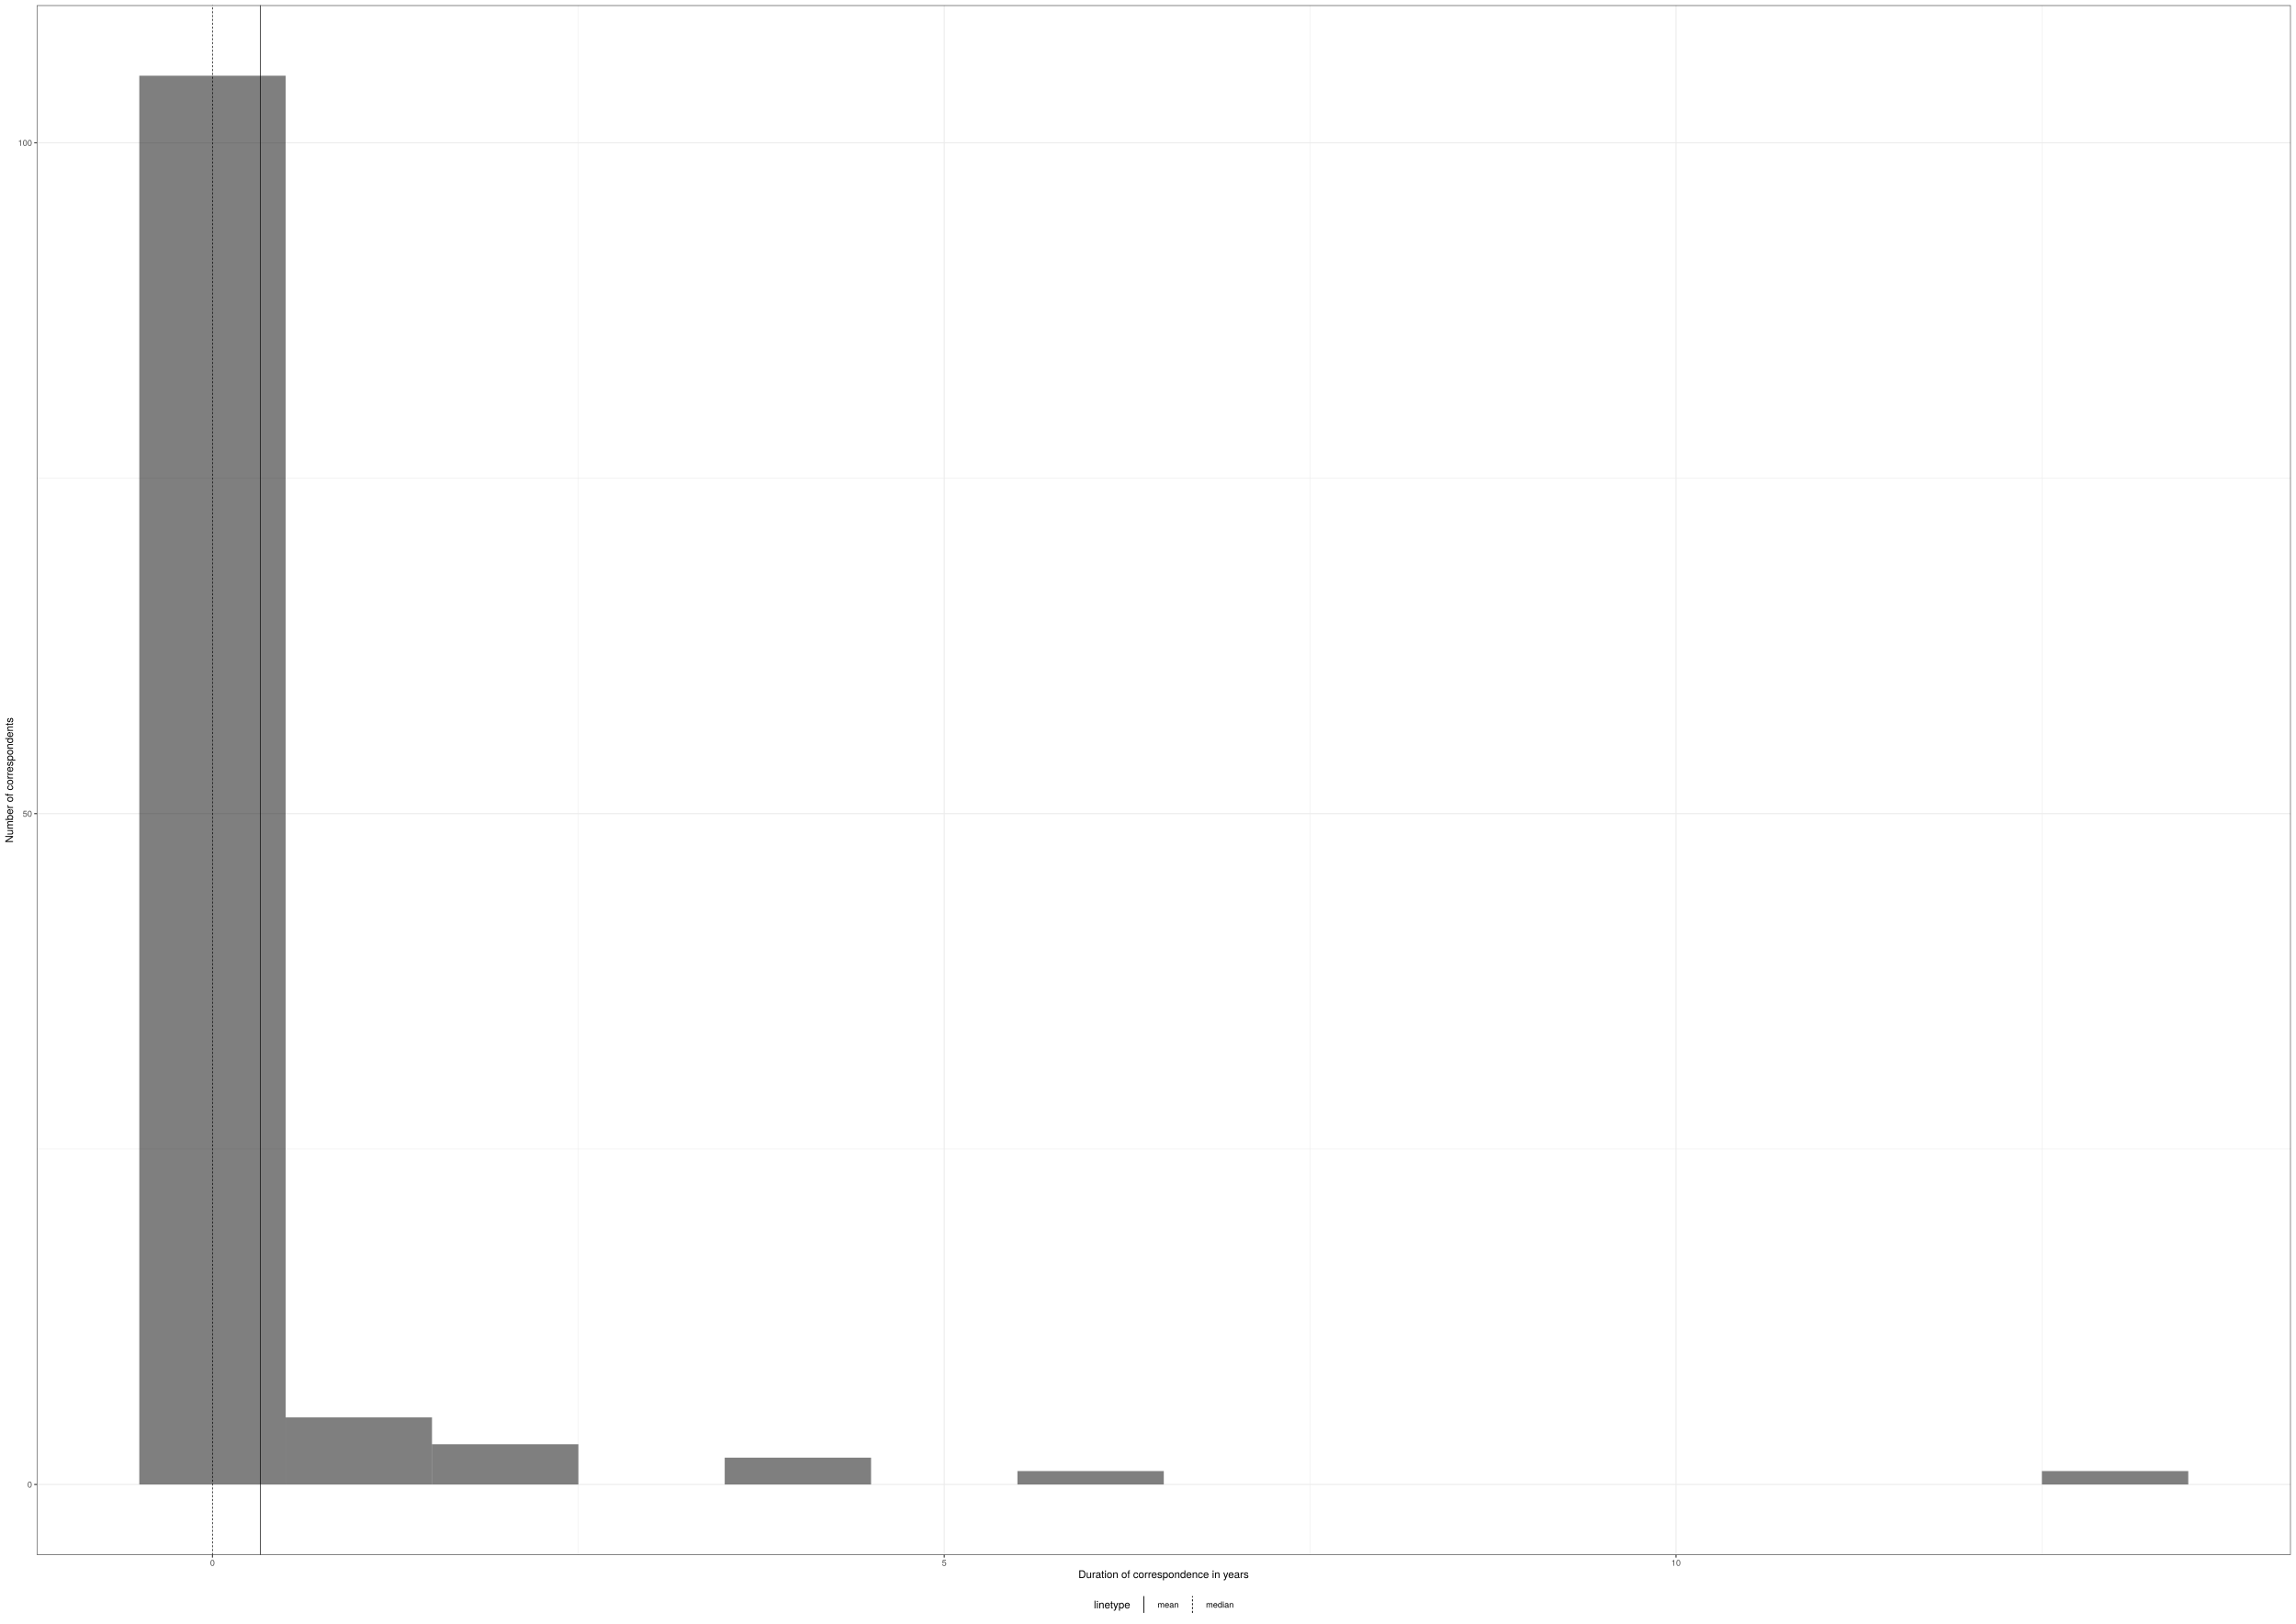
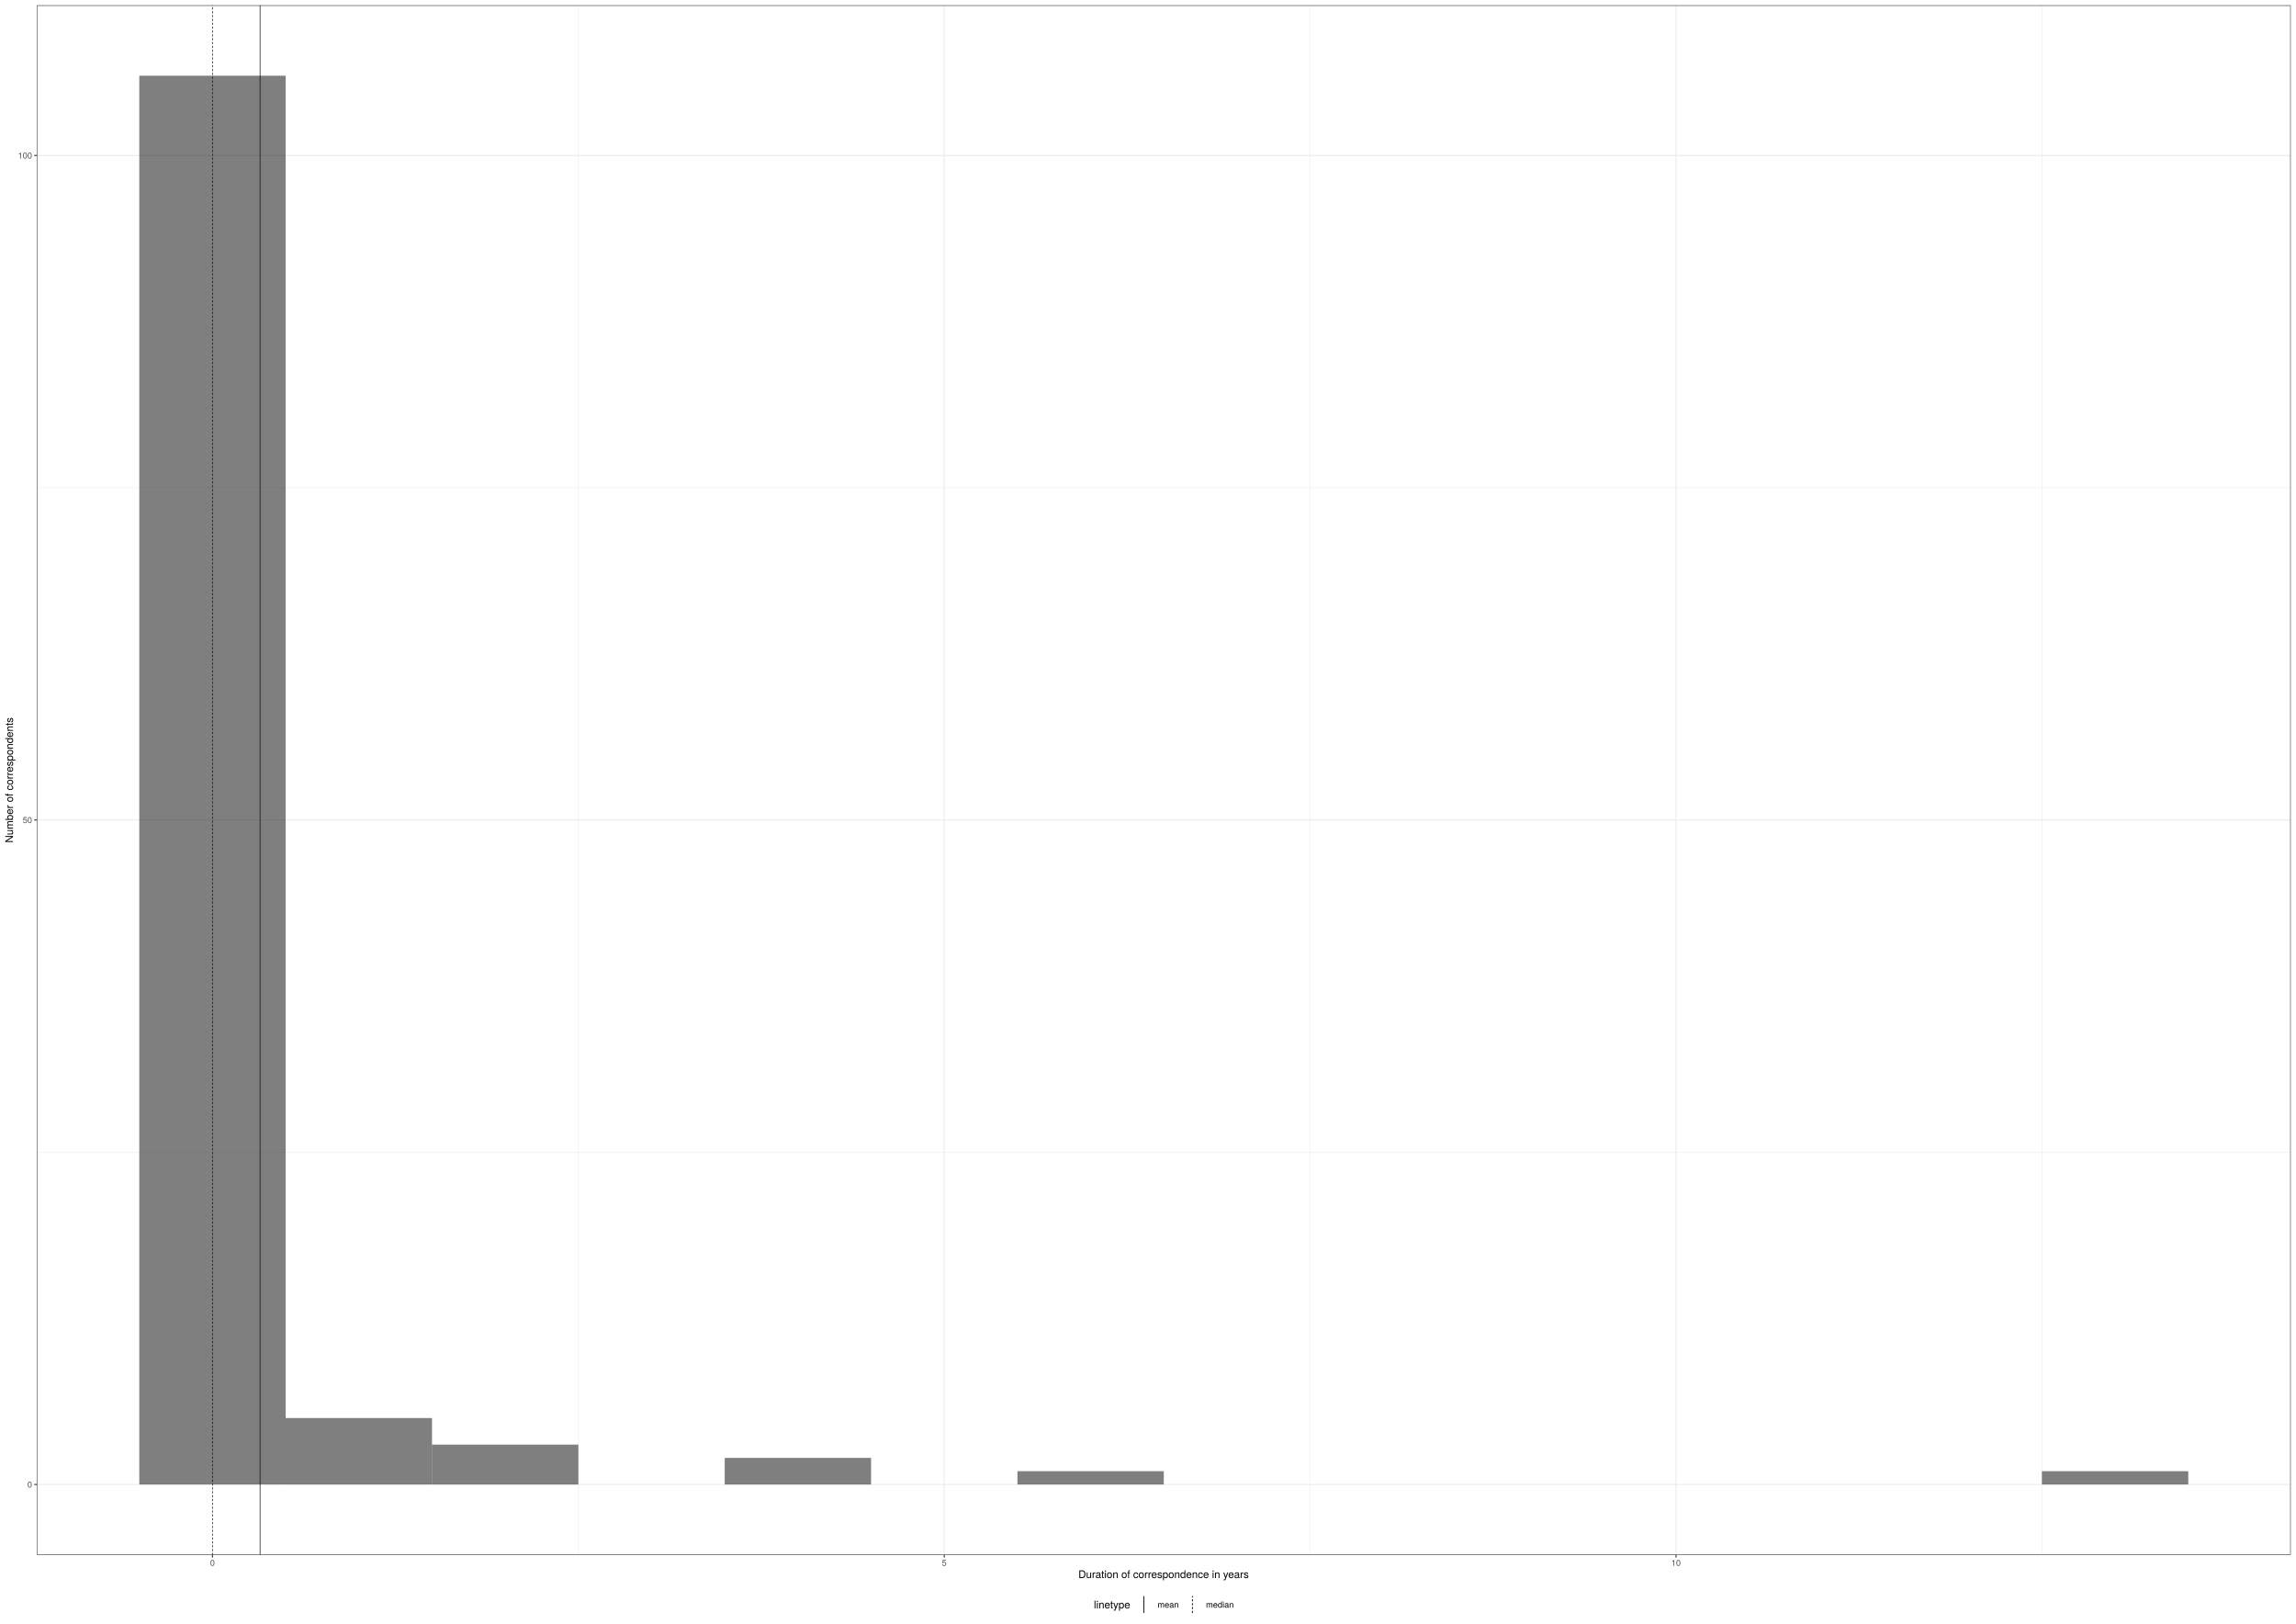
<svg xmlns="http://www.w3.org/2000/svg" viewBox="0 0 2383.20 1684.80">
  <defs>
    <style type="text/css">
    line, polyline, polygon, path, rect, circle {
      fill: none;
      stroke: #000000;
      stroke-linecap: round;
      stroke-linejoin: round;
      stroke-miterlimit: 10.00;
    }
  </style>
  </defs>
  <rect width="100%" height="100%" style="stroke: none; fill: #FFFFFF;" />
  <rect x="0.00" y="0.00" width="2383.20" height="1684.80" style="stroke-width: 1.07; stroke: #FFFFFF; fill: #FFFFFF;" />
  <defs>
    <clipPath id="cpMzguMjV8MjM3Ny43MnwxNjEzLjcwfDUuNDg=">
      <rect x="38.25" y="5.48" width="2339.47" height="1608.22" />
    </clipPath>
  </defs>
  <rect x="38.25" y="5.48" width="2339.47" height="1608.22" style="stroke-width: 1.07; stroke: none; fill: #FFFFFF;" clip-path="url(#cpMzguMjV8MjM3Ny43MnwxNjEzLjcwfDUuNDg=)" />
-   <polyline points="38.25,1192.50 2377.72,1192.50 " style="stroke-width: 0.53; stroke: #EBEBEB; stroke-linecap: butt;" clip-path="url(#cpMzguMjV8MjM3Ny43MnwxNjEzLjcwfDUuNDg=)" />
-   <polyline points="38.25,496.30 2377.72,496.30 " style="stroke-width: 0.53; stroke: #EBEBEB; stroke-linecap: butt;" clip-path="url(#cpMzguMjV8MjM3Ny43MnwxNjEzLjcwfDUuNDg=)" />
+   <polyline points="38.25,1195.78 2377.72,1195.78 " style="stroke-width: 0.53; stroke: #EBEBEB; stroke-linecap: butt;" clip-path="url(#cpMzguMjV8MjM3Ny43MnwxNjEzLjcwfDUuNDg=)" />
+   <polyline points="38.25,506.15 2377.72,506.15 " style="stroke-width: 0.53; stroke: #EBEBEB; stroke-linecap: butt;" clip-path="url(#cpMzguMjV8MjM3Ny43MnwxNjEzLjcwfDUuNDg=)" />
  <polyline points="600.33,1613.70 600.33,5.48 " style="stroke-width: 0.53; stroke: #EBEBEB; stroke-linecap: butt;" clip-path="url(#cpMzguMjV8MjM3Ny43MnwxNjEzLjcwfDUuNDg=)" />
  <polyline points="1359.90,1613.70 1359.90,5.48 " style="stroke-width: 0.53; stroke: #EBEBEB; stroke-linecap: butt;" clip-path="url(#cpMzguMjV8MjM3Ny43MnwxNjEzLjcwfDUuNDg=)" />
  <polyline points="2119.47,1613.70 2119.47,5.48 " style="stroke-width: 0.53; stroke: #EBEBEB; stroke-linecap: butt;" clip-path="url(#cpMzguMjV8MjM3Ny43MnwxNjEzLjcwfDUuNDg=)" />
  <polyline points="38.25,1540.60 2377.72,1540.60 " style="stroke-width: 1.07; stroke: #EBEBEB; stroke-linecap: butt;" clip-path="url(#cpMzguMjV8MjM3Ny43MnwxNjEzLjcwfDUuNDg=)" />
-   <polyline points="38.25,844.40 2377.72,844.40 " style="stroke-width: 1.07; stroke: #EBEBEB; stroke-linecap: butt;" clip-path="url(#cpMzguMjV8MjM3Ny43MnwxNjEzLjcwfDUuNDg=)" />
-   <polyline points="38.25,148.20 2377.72,148.20 " style="stroke-width: 1.07; stroke: #EBEBEB; stroke-linecap: butt;" clip-path="url(#cpMzguMjV8MjM3Ny43MnwxNjEzLjcwfDUuNDg=)" />
+   <polyline points="38.25,850.97 2377.72,850.97 " style="stroke-width: 1.07; stroke: #EBEBEB; stroke-linecap: butt;" clip-path="url(#cpMzguMjV8MjM3Ny43MnwxNjEzLjcwfDUuNDg=)" />
+   <polyline points="38.25,161.34 2377.72,161.34 " style="stroke-width: 1.07; stroke: #EBEBEB; stroke-linecap: butt;" clip-path="url(#cpMzguMjV8MjM3Ny43MnwxNjEzLjcwfDUuNDg=)" />
  <polyline points="220.54,1613.70 220.54,5.48 " style="stroke-width: 1.07; stroke: #EBEBEB; stroke-linecap: butt;" clip-path="url(#cpMzguMjV8MjM3Ny43MnwxNjEzLjcwfDUuNDg=)" />
  <polyline points="980.11,1613.70 980.11,5.48 " style="stroke-width: 1.07; stroke: #EBEBEB; stroke-linecap: butt;" clip-path="url(#cpMzguMjV8MjM3Ny43MnwxNjEzLjcwfDUuNDg=)" />
  <polyline points="1739.68,1613.70 1739.68,5.48 " style="stroke-width: 1.07; stroke: #EBEBEB; stroke-linecap: butt;" clip-path="url(#cpMzguMjV8MjM3Ny43MnwxNjEzLjcwfDUuNDg=)" />
  <rect x="144.59" y="78.58" width="151.91" height="1462.02" style="stroke-width: 1.07; stroke: none; stroke-linecap: square; stroke-linejoin: miter; fill: #000000; fill-opacity: 0.50;" clip-path="url(#cpMzguMjV8MjM3Ny43MnwxNjEzLjcwfDUuNDg=)" />
-   <rect x="296.50" y="1470.98" width="151.91" height="69.62" style="stroke-width: 1.07; stroke: none; stroke-linecap: square; stroke-linejoin: miter; fill: #000000; fill-opacity: 0.50;" clip-path="url(#cpMzguMjV8MjM3Ny43MnwxNjEzLjcwfDUuNDg=)" />
-   <rect x="448.41" y="1498.83" width="151.91" height="41.77" style="stroke-width: 1.07; stroke: none; stroke-linecap: square; stroke-linejoin: miter; fill: #000000; fill-opacity: 0.50;" clip-path="url(#cpMzguMjV8MjM3Ny43MnwxNjEzLjcwfDUuNDg=)" />
+   <rect x="296.50" y="1471.64" width="151.91" height="68.96" style="stroke-width: 1.07; stroke: none; stroke-linecap: square; stroke-linejoin: miter; fill: #000000; fill-opacity: 0.50;" clip-path="url(#cpMzguMjV8MjM3Ny43MnwxNjEzLjcwfDUuNDg=)" />
+   <rect x="448.41" y="1499.22" width="151.91" height="41.38" style="stroke-width: 1.07; stroke: none; stroke-linecap: square; stroke-linejoin: miter; fill: #000000; fill-opacity: 0.50;" clip-path="url(#cpMzguMjV8MjM3Ny43MnwxNjEzLjcwfDUuNDg=)" />
  <rect x="600.33" y="1540.60" width="151.91" height="0.00" style="stroke-width: 1.07; stroke: none; stroke-linecap: square; stroke-linejoin: miter; fill: #000000; fill-opacity: 0.50;" clip-path="url(#cpMzguMjV8MjM3Ny43MnwxNjEzLjcwfDUuNDg=)" />
-   <rect x="752.24" y="1512.75" width="151.91" height="27.85" style="stroke-width: 1.07; stroke: none; stroke-linecap: square; stroke-linejoin: miter; fill: #000000; fill-opacity: 0.50;" clip-path="url(#cpMzguMjV8MjM3Ny43MnwxNjEzLjcwfDUuNDg=)" />
+   <rect x="752.24" y="1513.01" width="151.91" height="27.59" style="stroke-width: 1.07; stroke: none; stroke-linecap: square; stroke-linejoin: miter; fill: #000000; fill-opacity: 0.50;" clip-path="url(#cpMzguMjV8MjM3Ny43MnwxNjEzLjcwfDUuNDg=)" />
  <rect x="904.16" y="1540.60" width="151.91" height="0.00" style="stroke-width: 1.07; stroke: none; stroke-linecap: square; stroke-linejoin: miter; fill: #000000; fill-opacity: 0.50;" clip-path="url(#cpMzguMjV8MjM3Ny43MnwxNjEzLjcwfDUuNDg=)" />
-   <rect x="1056.07" y="1526.68" width="151.91" height="13.92" style="stroke-width: 1.07; stroke: none; stroke-linecap: square; stroke-linejoin: miter; fill: #000000; fill-opacity: 0.50;" clip-path="url(#cpMzguMjV8MjM3Ny43MnwxNjEzLjcwfDUuNDg=)" />
+   <rect x="1056.07" y="1526.81" width="151.91" height="13.79" style="stroke-width: 1.07; stroke: none; stroke-linecap: square; stroke-linejoin: miter; fill: #000000; fill-opacity: 0.50;" clip-path="url(#cpMzguMjV8MjM3Ny43MnwxNjEzLjcwfDUuNDg=)" />
  <rect x="1207.98" y="1540.60" width="151.91" height="0.00" style="stroke-width: 1.07; stroke: none; stroke-linecap: square; stroke-linejoin: miter; fill: #000000; fill-opacity: 0.50;" clip-path="url(#cpMzguMjV8MjM3Ny43MnwxNjEzLjcwfDUuNDg=)" />
  <rect x="1359.90" y="1540.60" width="151.91" height="0.00" style="stroke-width: 1.07; stroke: none; stroke-linecap: square; stroke-linejoin: miter; fill: #000000; fill-opacity: 0.50;" clip-path="url(#cpMzguMjV8MjM3Ny43MnwxNjEzLjcwfDUuNDg=)" />
  <rect x="1511.81" y="1540.60" width="151.91" height="0.00" style="stroke-width: 1.07; stroke: none; stroke-linecap: square; stroke-linejoin: miter; fill: #000000; fill-opacity: 0.50;" clip-path="url(#cpMzguMjV8MjM3Ny43MnwxNjEzLjcwfDUuNDg=)" />
  <rect x="1663.73" y="1540.60" width="151.91" height="0.00" style="stroke-width: 1.07; stroke: none; stroke-linecap: square; stroke-linejoin: miter; fill: #000000; fill-opacity: 0.50;" clip-path="url(#cpMzguMjV8MjM3Ny43MnwxNjEzLjcwfDUuNDg=)" />
  <rect x="1815.64" y="1540.60" width="151.91" height="0.00" style="stroke-width: 1.07; stroke: none; stroke-linecap: square; stroke-linejoin: miter; fill: #000000; fill-opacity: 0.50;" clip-path="url(#cpMzguMjV8MjM3Ny43MnwxNjEzLjcwfDUuNDg=)" />
  <rect x="1967.55" y="1540.60" width="151.91" height="0.00" style="stroke-width: 1.07; stroke: none; stroke-linecap: square; stroke-linejoin: miter; fill: #000000; fill-opacity: 0.50;" clip-path="url(#cpMzguMjV8MjM3Ny43MnwxNjEzLjcwfDUuNDg=)" />
-   <rect x="2119.47" y="1526.68" width="151.91" height="13.92" style="stroke-width: 1.07; stroke: none; stroke-linecap: square; stroke-linejoin: miter; fill: #000000; fill-opacity: 0.50;" clip-path="url(#cpMzguMjV8MjM3Ny43MnwxNjEzLjcwfDUuNDg=)" />
-   <line x1="270.34" y1="1613.70" x2="270.34" y2="5.48" style="stroke-width: 0.64; stroke-linecap: butt;" clip-path="url(#cpMzguMjV8MjM3Ny43MnwxNjEzLjcwfDUuNDg=)" />
+   <rect x="2119.47" y="1526.81" width="151.91" height="13.79" style="stroke-width: 1.07; stroke: none; stroke-linecap: square; stroke-linejoin: miter; fill: #000000; fill-opacity: 0.50;" clip-path="url(#cpMzguMjV8MjM3Ny43MnwxNjEzLjcwfDUuNDg=)" />
+   <line x1="269.92" y1="1613.70" x2="269.92" y2="5.48" style="stroke-width: 0.64; stroke-linecap: butt;" clip-path="url(#cpMzguMjV8MjM3Ny43MnwxNjEzLjcwfDUuNDg=)" />
  <line x1="220.54" y1="1613.70" x2="220.54" y2="5.48" style="stroke-width: 0.64; stroke-dasharray: 2.00,2.00; stroke-linecap: butt;" clip-path="url(#cpMzguMjV8MjM3Ny43MnwxNjEzLjcwfDUuNDg=)" />
  <rect x="38.25" y="5.48" width="2339.47" height="1608.22" style="stroke-width: 1.07; stroke: #333333;" clip-path="url(#cpMzguMjV8MjM3Ny43MnwxNjEzLjcwfDUuNDg=)" />
  <defs>
    <clipPath id="cpMC4wMHwyMzgzLjIwfDE2ODQuODB8MC4wMA==">
      <rect x="0.00" y="0.00" width="2383.20" height="1684.80" />
    </clipPath>
  </defs>
  <g clip-path="url(#cpMC4wMHwyMzgzLjIwfDE2ODQuODB8MC4wMA==)">
    <text x="28.42" y="1543.81" style="font-size: 8.80px; fill: #4D4D4D; font-family: TeX Gyre Heros;" textLength="4.89px" lengthAdjust="spacingAndGlyphs">0</text>
  </g>
  <g clip-path="url(#cpMC4wMHwyMzgzLjIwfDE2ODQuODB8MC4wMA==)">
-     <text x="23.53" y="847.61" style="font-size: 8.80px; fill: #4D4D4D; font-family: TeX Gyre Heros;" textLength="9.79px" lengthAdjust="spacingAndGlyphs">50</text>
+     <text x="23.53" y="854.18" style="font-size: 8.80px; fill: #4D4D4D; font-family: TeX Gyre Heros;" textLength="9.79px" lengthAdjust="spacingAndGlyphs">50</text>
  </g>
  <g clip-path="url(#cpMC4wMHwyMzgzLjIwfDE2ODQuODB8MC4wMA==)">
-     <text x="18.64" y="151.41" style="font-size: 8.80px; fill: #4D4D4D; font-family: TeX Gyre Heros;" textLength="14.68px" lengthAdjust="spacingAndGlyphs">100</text>
+     <text x="18.64" y="164.54" style="font-size: 8.80px; fill: #4D4D4D; font-family: TeX Gyre Heros;" textLength="14.68px" lengthAdjust="spacingAndGlyphs">100</text>
  </g>
  <polyline points="35.51,1540.60 38.25,1540.60 " style="stroke-width: 1.07; stroke: #333333; stroke-linecap: butt;" clip-path="url(#cpMC4wMHwyMzgzLjIwfDE2ODQuODB8MC4wMA==)" />
-   <polyline points="35.51,844.40 38.25,844.40 " style="stroke-width: 1.07; stroke: #333333; stroke-linecap: butt;" clip-path="url(#cpMC4wMHwyMzgzLjIwfDE2ODQuODB8MC4wMA==)" />
-   <polyline points="35.51,148.20 38.25,148.20 " style="stroke-width: 1.07; stroke: #333333; stroke-linecap: butt;" clip-path="url(#cpMC4wMHwyMzgzLjIwfDE2ODQuODB8MC4wMA==)" />
+   <polyline points="35.51,850.97 38.25,850.97 " style="stroke-width: 1.07; stroke: #333333; stroke-linecap: butt;" clip-path="url(#cpMC4wMHwyMzgzLjIwfDE2ODQuODB8MC4wMA==)" />
+   <polyline points="35.51,161.34 38.25,161.34 " style="stroke-width: 1.07; stroke: #333333; stroke-linecap: butt;" clip-path="url(#cpMC4wMHwyMzgzLjIwfDE2ODQuODB8MC4wMA==)" />
  <polyline points="220.54,1616.44 220.54,1613.70 " style="stroke-width: 1.07; stroke: #333333; stroke-linecap: butt;" clip-path="url(#cpMC4wMHwyMzgzLjIwfDE2ODQuODB8MC4wMA==)" />
  <polyline points="980.11,1616.44 980.11,1613.70 " style="stroke-width: 1.07; stroke: #333333; stroke-linecap: butt;" clip-path="url(#cpMC4wMHwyMzgzLjIwfDE2ODQuODB8MC4wMA==)" />
  <polyline points="1739.68,1616.44 1739.68,1613.70 " style="stroke-width: 1.07; stroke: #333333; stroke-linecap: butt;" clip-path="url(#cpMC4wMHwyMzgzLjIwfDE2ODQuODB8MC4wMA==)" />
  <g clip-path="url(#cpMC4wMHwyMzgzLjIwfDE2ODQuODB8MC4wMA==)">
    <text x="218.10" y="1625.05" style="font-size: 8.80px; fill: #4D4D4D; font-family: TeX Gyre Heros;" textLength="4.89px" lengthAdjust="spacingAndGlyphs">0</text>
  </g>
  <g clip-path="url(#cpMC4wMHwyMzgzLjIwfDE2ODQuODB8MC4wMA==)">
    <text x="977.67" y="1625.05" style="font-size: 8.80px; fill: #4D4D4D; font-family: TeX Gyre Heros;" textLength="4.89px" lengthAdjust="spacingAndGlyphs">5</text>
  </g>
  <g clip-path="url(#cpMC4wMHwyMzgzLjIwfDE2ODQuODB8MC4wMA==)">
    <text x="1734.79" y="1625.05" style="font-size: 8.80px; fill: #4D4D4D; font-family: TeX Gyre Heros;" textLength="9.79px" lengthAdjust="spacingAndGlyphs">10</text>
  </g>
  <g clip-path="url(#cpMC4wMHwyMzgzLjIwfDE2ODQuODB8MC4wMA==)">
    <text x="1119.33" y="1637.72" style="font-size: 11.00px; font-family: TeX Gyre Heros;" textLength="177.30px" lengthAdjust="spacingAndGlyphs">Duration of correspondence in years</text>
  </g>
  <g clip-path="url(#cpMC4wMHwyMzgzLjIwfDE2ODQuODB8MC4wMA==)">
    <text transform="translate(13.50,874.70) rotate(-90)" style="font-size: 11.00px; font-family: TeX Gyre Heros;" textLength="130.22px" lengthAdjust="spacingAndGlyphs">Number of correspondents</text>
  </g>
  <rect x="1129.88" y="1651.08" width="156.21" height="28.24" style="stroke-width: 1.07; stroke: none; fill: #FFFFFF;" clip-path="url(#cpMC4wMHwyMzgzLjIwfDE2ODQuODB8MC4wMA==)" />
  <g clip-path="url(#cpMC4wMHwyMzgzLjIwfDE2ODQuODB8MC4wMA==)">
    <text x="1135.36" y="1669.21" style="font-size: 11.00px; font-family: TeX Gyre Heros;" textLength="37.91px" lengthAdjust="spacingAndGlyphs">linetype</text>
  </g>
  <rect x="1178.74" y="1656.56" width="17.28" height="17.28" style="stroke-width: 1.07; stroke: none; fill: #FFFFFF;" clip-path="url(#cpMC4wMHwyMzgzLjIwfDE2ODQuODB8MC4wMA==)" />
  <line x1="1187.38" y1="1673.84" x2="1187.38" y2="1656.56" style="stroke-width: 0.64; stroke-linecap: butt;" clip-path="url(#cpMC4wMHwyMzgzLjIwfDE2ODQuODB8MC4wMA==)" />
  <line x1="1187.38" y1="1673.84" x2="1187.38" y2="1656.56" style="stroke-width: 0.64; stroke-linecap: butt;" clip-path="url(#cpMC4wMHwyMzgzLjIwfDE2ODQuODB8MC4wMA==)" />
  <rect x="1228.99" y="1656.56" width="17.28" height="17.28" style="stroke-width: 1.07; stroke: none; fill: #FFFFFF;" clip-path="url(#cpMC4wMHwyMzgzLjIwfDE2ODQuODB8MC4wMA==)" />
  <line x1="1237.63" y1="1673.84" x2="1237.63" y2="1656.56" style="stroke-width: 0.64; stroke-dasharray: 2.00,2.00; stroke-linecap: butt;" clip-path="url(#cpMC4wMHwyMzgzLjIwfDE2ODQuODB8MC4wMA==)" />
  <line x1="1237.63" y1="1673.84" x2="1237.63" y2="1656.56" style="stroke-width: 0.64; stroke-dasharray: 2.00,2.00; stroke-linecap: butt;" clip-path="url(#cpMC4wMHwyMzgzLjIwfDE2ODQuODB8MC4wMA==)" />
  <g clip-path="url(#cpMC4wMHwyMzgzLjIwfDE2ODQuODB8MC4wMA==)">
    <text x="1201.50" y="1668.41" style="font-size: 8.80px; font-family: TeX Gyre Heros;" textLength="22.01px" lengthAdjust="spacingAndGlyphs">mean</text>
  </g>
  <g clip-path="url(#cpMC4wMHwyMzgzLjIwfDE2ODQuODB8MC4wMA==)">
    <text x="1251.75" y="1668.41" style="font-size: 8.80px; font-family: TeX Gyre Heros;" textLength="28.86px" lengthAdjust="spacingAndGlyphs">median</text>
  </g>
</svg>
